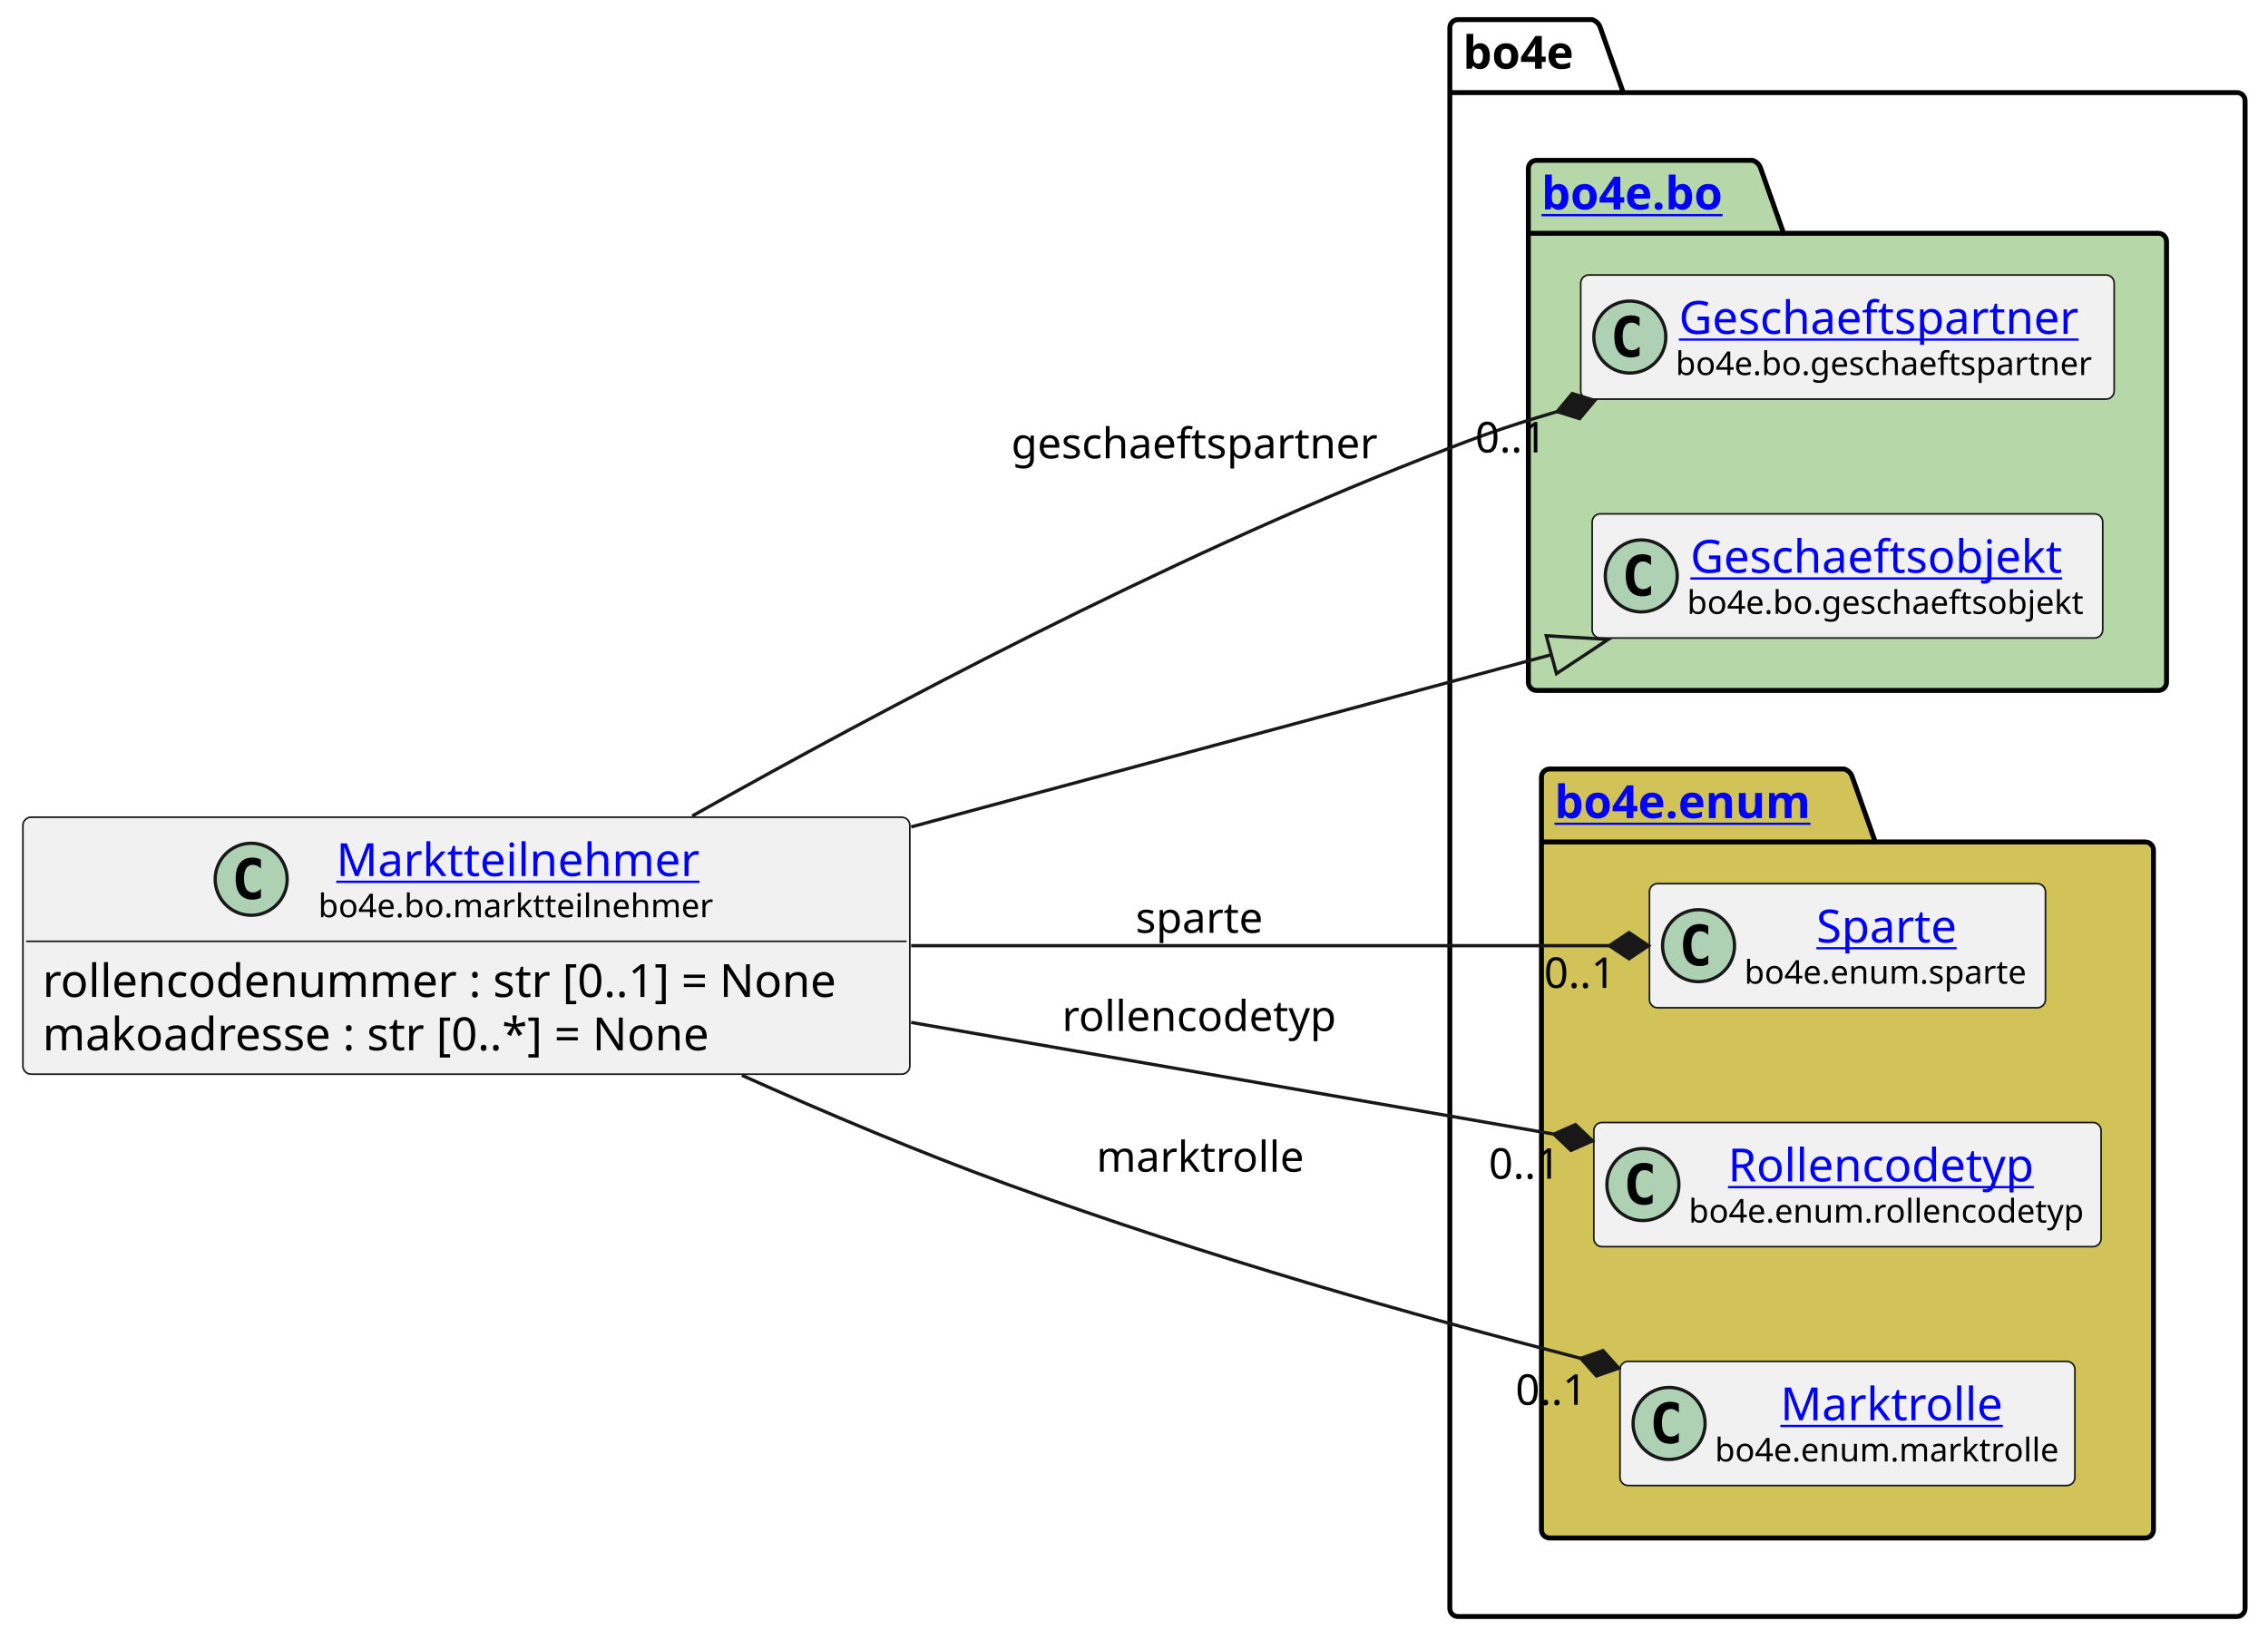
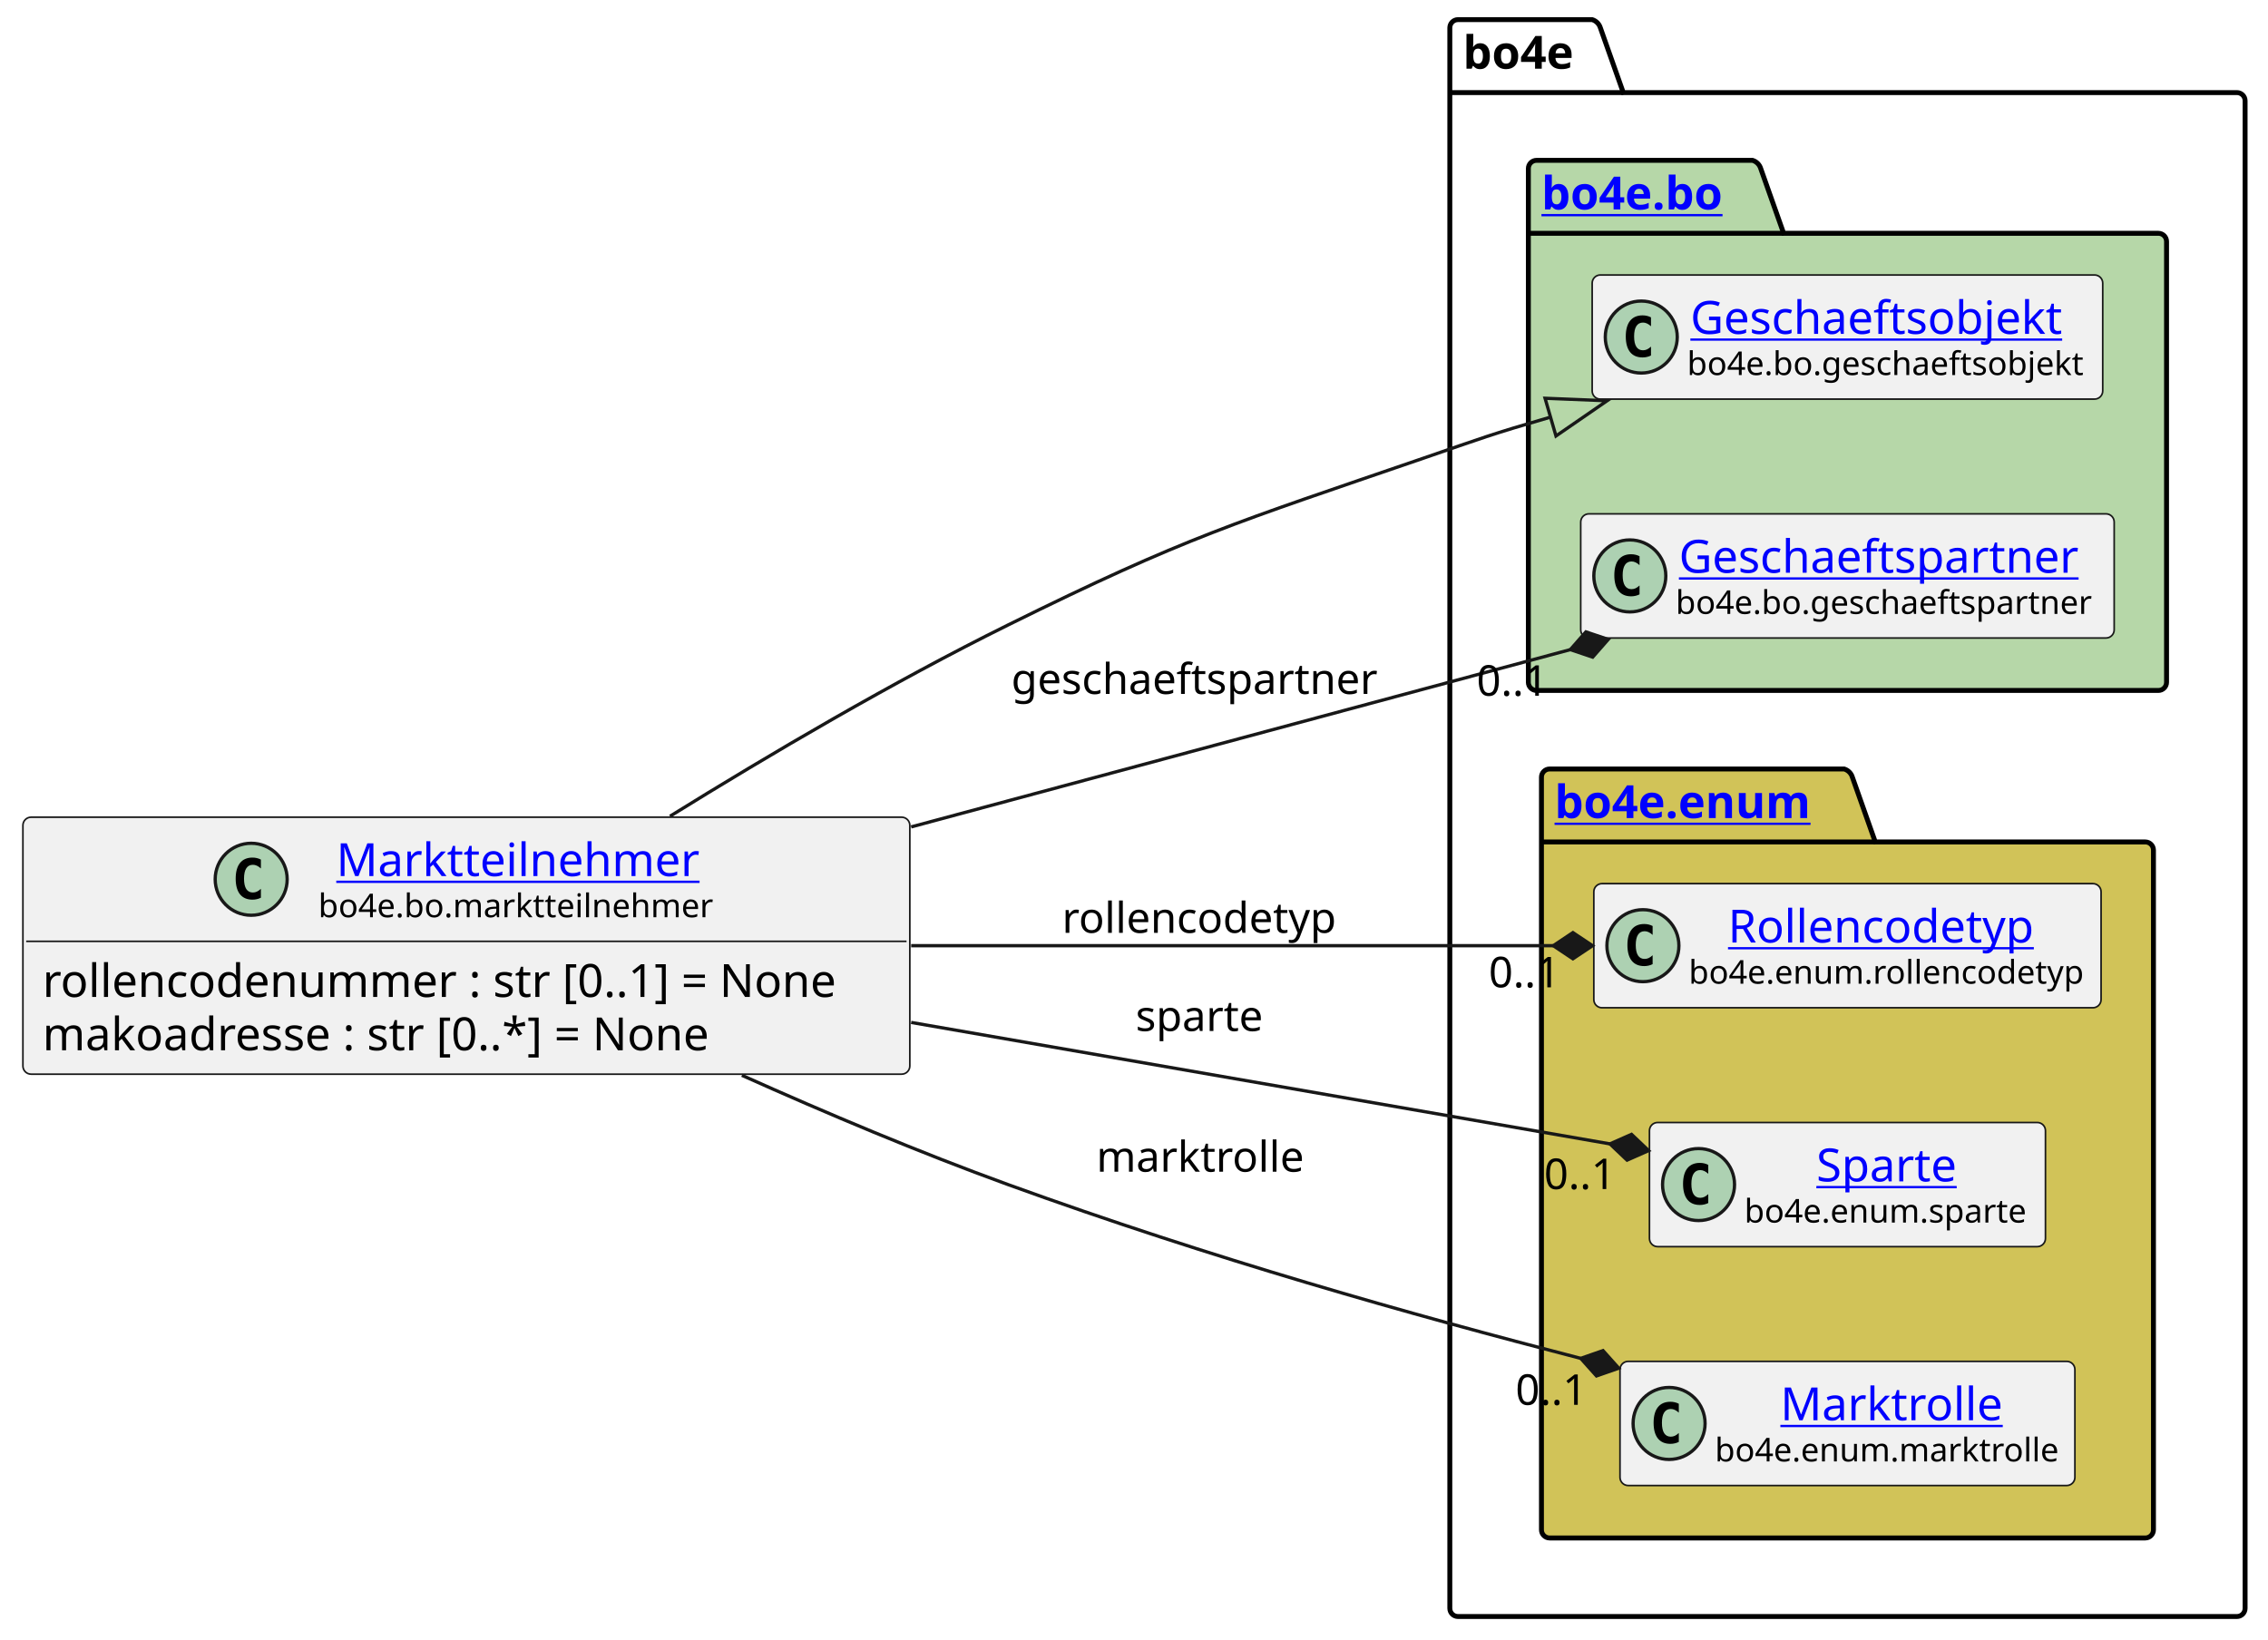
<svg xmlns="http://www.w3.org/2000/svg" xmlns:xlink="http://www.w3.org/1999/xlink" contentStyleType="text/css" height="501px" preserveAspectRatio="none" style="width:693px;height:501px;background:#FFFFFF;" version="1.1" viewBox="0 0 693 501" width="693px" zoomAndPan="magnify">
  <defs />
  <g>
    <g id="cluster_bo4e">
      <path d="M445.5,6 L486.5,6 A3.75,3.75 0 0 1 489,8.5 L496,28.297 L683.5,28.297 A2.5,2.5 0 0 1 686,30.797 L686,491.5 A2.5,2.5 0 0 1 683.5,494 L445.5,494 A2.5,2.5 0 0 1 443,491.5 L443,8.5 A2.5,2.5 0 0 1 445.5,6 " fill="none" style="stroke:#000000;stroke-width:1.5;" />
      <line style="stroke:#000000;stroke-width:1.5;" x1="443" x2="496" y1="28.297" y2="28.297" />
      <text fill="#000000" font-family="sans-serif" font-size="14" font-weight="bold" lengthAdjust="spacing" textLength="40" x="447" y="20.995">bo4e</text>
    </g>
    <g id="cluster_bo">
      <path d="M469.5,49 L535.5,49 A3.75,3.75 0 0 1 538,51.5 L545,71.297 L659.5,71.297 A2.5,2.5 0 0 1 662,73.797 L662,208.5 A2.5,2.5 0 0 1 659.5,211 L469.5,211 A2.5,2.5 0 0 1 467,208.5 L467,51.5 A2.5,2.5 0 0 1 469.5,49 " fill="#B6D7A8" style="stroke:#000000;stroke-width:1.5;" />
      <line style="stroke:#000000;stroke-width:1.5;" x1="467" x2="545" y1="71.297" y2="71.297" />
      <a href="https://bo4e.github.io/BO4E-python/latest/api/bo4e.bo.html" target="_top" title="https://bo4e.github.io/BO4E-python/latest/api/bo4e.bo.html" xlink:actuate="onRequest" xlink:href="https://bo4e.github.io/BO4E-python/latest/api/bo4e.bo.html" xlink:show="new" xlink:title="https://bo4e.github.io/BO4E-python/latest/api/bo4e.bo.html" xlink:type="simple">
        <text fill="#0000FF" font-family="sans-serif" font-size="14" font-weight="bold" lengthAdjust="spacing" text-decoration="underline" textLength="65" x="471" y="63.995">bo4e.bo</text>
      </a>
    </g>
    <g id="cluster_enum">
      <path d="M473.5,235 L563.5,235 A3.75,3.75 0 0 1 566,237.5 L573,257.297 L655.5,257.297 A2.5,2.5 0 0 1 658,259.797 L658,467.5 A2.5,2.5 0 0 1 655.5,470 L473.5,470 A2.5,2.5 0 0 1 471,467.5 L471,237.5 A2.5,2.5 0 0 1 473.5,235 " fill="#D1C358" style="stroke:#000000;stroke-width:1.5;" />
      <line style="stroke:#000000;stroke-width:1.5;" x1="471" x2="573" y1="257.297" y2="257.297" />
      <a href="https://bo4e.github.io/BO4E-python/latest/api/bo4e.enum.html" target="_top" title="https://bo4e.github.io/BO4E-python/latest/api/bo4e.enum.html" xlink:actuate="onRequest" xlink:href="https://bo4e.github.io/BO4E-python/latest/api/bo4e.enum.html" xlink:show="new" xlink:title="https://bo4e.github.io/BO4E-python/latest/api/bo4e.enum.html" xlink:type="simple">
        <text fill="#0000FF" font-family="sans-serif" font-size="14" font-weight="bold" lengthAdjust="spacing" text-decoration="underline" textLength="89" x="475" y="249.995">bo4e.enum</text>
      </a>
    </g>
+     <g id="elem_Geschaeftsobjekt">
+       <rect codeLine="9" fill="#F1F1F1" height="37.938" id="Geschaeftsobjekt" rx="2.5" ry="2.5" style="stroke:#181818;stroke-width:0.5;" width="156" x="486.5" y="84.03" />
+       <ellipse cx="501.5" cy="102.999" fill="#ADD1B2" rx="11" ry="11" style="stroke:#181818;stroke-width:1.0;" />
+       <path d="M504.469,108.639 Q503.891,108.936 503.25,109.077 Q502.609,109.233 501.906,109.233 Q499.406,109.233 498.078,107.593 Q496.766,105.936 496.766,102.811 Q496.766,99.686 498.078,98.03 Q499.406,96.374 501.906,96.374 Q502.609,96.374 503.25,96.53 Q503.906,96.686 504.469,96.983 L504.469,99.702 Q503.844,99.124 503.25,98.858 Q502.656,98.577 502.031,98.577 Q500.688,98.577 500,99.655 Q499.312,100.718 499.312,102.811 Q499.312,104.905 500,105.983 Q500.688,107.046 502.031,107.046 Q502.656,107.046 503.25,106.78 Q503.844,106.499 504.469,105.921 L504.469,108.639 Z " fill="#000000" />
+       <a href="https://bo4e.github.io/BO4E-python/latest/api/bo4e.bo.html#bo4e.bo.geschaeftsobjekt.Geschaeftsobjekt" target="_top" title="https://bo4e.github.io/BO4E-python/latest/api/bo4e.bo.html#bo4e.bo.geschaeftsobjekt.Geschaeftsobjekt" xlink:actuate="onRequest" xlink:href="https://bo4e.github.io/BO4E-python/latest/api/bo4e.bo.html#bo4e.bo.geschaeftsobjekt.Geschaeftsobjekt" xlink:show="new" xlink:title="https://bo4e.github.io/BO4E-python/latest/api/bo4e.bo.html#bo4e.bo.geschaeftsobjekt.Geschaeftsobjekt" xlink:type="simple">
+         <text fill="#0000FF" font-family="sans-serif" font-size="14" lengthAdjust="spacing" text-decoration="underline" textLength="122" x="516.5" y="102.025">Geschaeftsobjekt</text>
+       </a>
+       <text fill="#000000" font-family="sans-serif" font-size="10" lengthAdjust="spacing" textLength="124" x="515.5" y="114.609">bo4e.bo.geschaeftsobjekt</text>
+     </g>
    <g id="elem_Geschaeftspartner">
-       <rect codeLine="9" fill="#F1F1F1" height="37.938" id="Geschaeftspartner" rx="2.5" ry="2.5" style="stroke:#181818;stroke-width:0.5;" width="163" x="483" y="84.03" />
-       <ellipse cx="498" cy="102.999" fill="#ADD1B2" rx="11" ry="11" style="stroke:#181818;stroke-width:1.0;" />
-       <path d="M500.969,108.639 Q500.391,108.936 499.75,109.077 Q499.109,109.233 498.406,109.233 Q495.906,109.233 494.578,107.593 Q493.266,105.936 493.266,102.811 Q493.266,99.686 494.578,98.03 Q495.906,96.374 498.406,96.374 Q499.109,96.374 499.75,96.53 Q500.406,96.686 500.969,96.983 L500.969,99.702 Q500.344,99.124 499.75,98.858 Q499.156,98.577 498.531,98.577 Q497.188,98.577 496.5,99.655 Q495.812,100.718 495.812,102.811 Q495.812,104.905 496.5,105.983 Q497.188,107.046 498.531,107.046 Q499.156,107.046 499.75,106.78 Q500.344,106.499 500.969,105.921 L500.969,108.639 Z " fill="#000000" />
+       <rect codeLine="10" fill="#F1F1F1" height="37.938" id="Geschaeftspartner" rx="2.5" ry="2.5" style="stroke:#181818;stroke-width:0.5;" width="163" x="483" y="157.03" />
+       <ellipse cx="498" cy="175.999" fill="#ADD1B2" rx="11" ry="11" style="stroke:#181818;stroke-width:1.0;" />
+       <path d="M500.969,181.639 Q500.391,181.936 499.75,182.077 Q499.109,182.233 498.406,182.233 Q495.906,182.233 494.578,180.593 Q493.266,178.936 493.266,175.811 Q493.266,172.686 494.578,171.03 Q495.906,169.374 498.406,169.374 Q499.109,169.374 499.75,169.53 Q500.406,169.686 500.969,169.983 L500.969,172.702 Q500.344,172.124 499.75,171.858 Q499.156,171.577 498.531,171.577 Q497.188,171.577 496.5,172.655 Q495.812,173.718 495.812,175.811 Q495.812,177.905 496.5,178.983 Q497.188,180.046 498.531,180.046 Q499.156,180.046 499.75,179.78 Q500.344,179.499 500.969,178.921 L500.969,181.639 Z " fill="#000000" />
      <a href="https://bo4e.github.io/BO4E-python/latest/api/bo4e.bo.html#bo4e.bo.geschaeftspartner.Geschaeftspartner" target="_top" title="https://bo4e.github.io/BO4E-python/latest/api/bo4e.bo.html#bo4e.bo.geschaeftspartner.Geschaeftspartner" xlink:actuate="onRequest" xlink:href="https://bo4e.github.io/BO4E-python/latest/api/bo4e.bo.html#bo4e.bo.geschaeftspartner.Geschaeftspartner" xlink:show="new" xlink:title="https://bo4e.github.io/BO4E-python/latest/api/bo4e.bo.html#bo4e.bo.geschaeftspartner.Geschaeftspartner" xlink:type="simple">
-         <text fill="#0000FF" font-family="sans-serif" font-size="14" lengthAdjust="spacing" text-decoration="underline" textLength="129" x="513" y="102.025">Geschaeftspartner</text>
+         <text fill="#0000FF" font-family="sans-serif" font-size="14" lengthAdjust="spacing" text-decoration="underline" textLength="129" x="513" y="175.025">Geschaeftspartner</text>
      </a>
-       <text fill="#000000" font-family="sans-serif" font-size="10" lengthAdjust="spacing" textLength="131" x="512" y="114.609">bo4e.bo.geschaeftspartner</text>
+       <text fill="#000000" font-family="sans-serif" font-size="10" lengthAdjust="spacing" textLength="131" x="512" y="187.609">bo4e.bo.geschaeftspartner</text>
    </g>
-     <g id="elem_Geschaeftsobjekt">
-       <rect codeLine="10" fill="#F1F1F1" height="37.938" id="Geschaeftsobjekt" rx="2.5" ry="2.5" style="stroke:#181818;stroke-width:0.5;" width="156" x="486.5" y="157.03" />
-       <ellipse cx="501.5" cy="175.999" fill="#ADD1B2" rx="11" ry="11" style="stroke:#181818;stroke-width:1.0;" />
-       <path d="M504.469,181.639 Q503.891,181.936 503.25,182.077 Q502.609,182.233 501.906,182.233 Q499.406,182.233 498.078,180.593 Q496.766,178.936 496.766,175.811 Q496.766,172.686 498.078,171.03 Q499.406,169.374 501.906,169.374 Q502.609,169.374 503.25,169.53 Q503.906,169.686 504.469,169.983 L504.469,172.702 Q503.844,172.124 503.25,171.858 Q502.656,171.577 502.031,171.577 Q500.688,171.577 500,172.655 Q499.312,173.718 499.312,175.811 Q499.312,177.905 500,178.983 Q500.688,180.046 502.031,180.046 Q502.656,180.046 503.25,179.78 Q503.844,179.499 504.469,178.921 L504.469,181.639 Z " fill="#000000" />
-       <a href="https://bo4e.github.io/BO4E-python/latest/api/bo4e.bo.html#bo4e.bo.geschaeftsobjekt.Geschaeftsobjekt" target="_top" title="https://bo4e.github.io/BO4E-python/latest/api/bo4e.bo.html#bo4e.bo.geschaeftsobjekt.Geschaeftsobjekt" xlink:actuate="onRequest" xlink:href="https://bo4e.github.io/BO4E-python/latest/api/bo4e.bo.html#bo4e.bo.geschaeftsobjekt.Geschaeftsobjekt" xlink:show="new" xlink:title="https://bo4e.github.io/BO4E-python/latest/api/bo4e.bo.html#bo4e.bo.geschaeftsobjekt.Geschaeftsobjekt" xlink:type="simple">
-         <text fill="#0000FF" font-family="sans-serif" font-size="14" lengthAdjust="spacing" text-decoration="underline" textLength="122" x="516.5" y="175.025">Geschaeftsobjekt</text>
+     <g id="elem_Rollencodetyp">
+       <rect codeLine="13" fill="#F1F1F1" height="37.938" id="Rollencodetyp" rx="2.5" ry="2.5" style="stroke:#181818;stroke-width:0.5;" width="155" x="487" y="270.03" />
+       <ellipse cx="502" cy="288.999" fill="#ADD1B2" rx="11" ry="11" style="stroke:#181818;stroke-width:1.0;" />
+       <path d="M504.969,294.639 Q504.391,294.936 503.75,295.077 Q503.109,295.233 502.406,295.233 Q499.906,295.233 498.578,293.592 Q497.266,291.936 497.266,288.811 Q497.266,285.686 498.578,284.03 Q499.906,282.374 502.406,282.374 Q503.109,282.374 503.75,282.53 Q504.406,282.686 504.969,282.983 L504.969,285.702 Q504.344,285.124 503.75,284.858 Q503.156,284.577 502.531,284.577 Q501.188,284.577 500.5,285.655 Q499.812,286.717 499.812,288.811 Q499.812,290.905 500.5,291.983 Q501.188,293.046 502.531,293.046 Q503.156,293.046 503.75,292.78 Q504.344,292.499 504.969,291.921 L504.969,294.639 Z " fill="#000000" />
+       <a href="https://bo4e.github.io/BO4E-python/latest/api/bo4e.enum.html#bo4e.enum.rollencodetyp.Rollencodetyp" target="_top" title="https://bo4e.github.io/BO4E-python/latest/api/bo4e.enum.html#bo4e.enum.rollencodetyp.Rollencodetyp" xlink:actuate="onRequest" xlink:href="https://bo4e.github.io/BO4E-python/latest/api/bo4e.enum.html#bo4e.enum.rollencodetyp.Rollencodetyp" xlink:show="new" xlink:title="https://bo4e.github.io/BO4E-python/latest/api/bo4e.enum.html#bo4e.enum.rollencodetyp.Rollencodetyp" xlink:type="simple">
+         <text fill="#0000FF" font-family="sans-serif" font-size="14" lengthAdjust="spacing" text-decoration="underline" textLength="99" x="528" y="288.025">Rollencodetyp</text>
      </a>
-       <text fill="#000000" font-family="sans-serif" font-size="10" lengthAdjust="spacing" textLength="124" x="515.5" y="187.609">bo4e.bo.geschaeftsobjekt</text>
+       <text fill="#000000" font-family="sans-serif" font-size="10" lengthAdjust="spacing" textLength="123" x="516" y="300.609">bo4e.enum.rollencodetyp</text>
    </g>
    <g id="elem_Sparte">
-       <rect codeLine="13" fill="#F1F1F1" height="37.938" id="Sparte" rx="2.5" ry="2.5" style="stroke:#181818;stroke-width:0.5;" width="121" x="504" y="270.03" />
-       <ellipse cx="519" cy="288.999" fill="#ADD1B2" rx="11" ry="11" style="stroke:#181818;stroke-width:1.0;" />
-       <path d="M521.969,294.639 Q521.391,294.936 520.75,295.077 Q520.109,295.233 519.406,295.233 Q516.906,295.233 515.578,293.592 Q514.266,291.936 514.266,288.811 Q514.266,285.686 515.578,284.03 Q516.906,282.374 519.406,282.374 Q520.109,282.374 520.75,282.53 Q521.406,282.686 521.969,282.983 L521.969,285.702 Q521.344,285.124 520.75,284.858 Q520.156,284.577 519.531,284.577 Q518.188,284.577 517.5,285.655 Q516.812,286.717 516.812,288.811 Q516.812,290.905 517.5,291.983 Q518.188,293.046 519.531,293.046 Q520.156,293.046 520.75,292.78 Q521.344,292.499 521.969,291.921 L521.969,294.639 Z " fill="#000000" />
+       <rect codeLine="14" fill="#F1F1F1" height="37.938" id="Sparte" rx="2.5" ry="2.5" style="stroke:#181818;stroke-width:0.5;" width="121" x="504" y="343.03" />
+       <ellipse cx="519" cy="361.999" fill="#ADD1B2" rx="11" ry="11" style="stroke:#181818;stroke-width:1.0;" />
+       <path d="M521.969,367.639 Q521.391,367.936 520.75,368.077 Q520.109,368.233 519.406,368.233 Q516.906,368.233 515.578,366.592 Q514.266,364.936 514.266,361.811 Q514.266,358.686 515.578,357.03 Q516.906,355.374 519.406,355.374 Q520.109,355.374 520.75,355.53 Q521.406,355.686 521.969,355.983 L521.969,358.702 Q521.344,358.124 520.75,357.858 Q520.156,357.577 519.531,357.577 Q518.188,357.577 517.5,358.655 Q516.812,359.717 516.812,361.811 Q516.812,363.905 517.5,364.983 Q518.188,366.046 519.531,366.046 Q520.156,366.046 520.75,365.78 Q521.344,365.499 521.969,364.921 L521.969,367.639 Z " fill="#000000" />
      <a href="https://bo4e.github.io/BO4E-python/latest/api/bo4e.enum.html#bo4e.enum.sparte.Sparte" target="_top" title="https://bo4e.github.io/BO4E-python/latest/api/bo4e.enum.html#bo4e.enum.sparte.Sparte" xlink:actuate="onRequest" xlink:href="https://bo4e.github.io/BO4E-python/latest/api/bo4e.enum.html#bo4e.enum.sparte.Sparte" xlink:show="new" xlink:title="https://bo4e.github.io/BO4E-python/latest/api/bo4e.enum.html#bo4e.enum.sparte.Sparte" xlink:type="simple">
-         <text fill="#0000FF" font-family="sans-serif" font-size="14" lengthAdjust="spacing" text-decoration="underline" textLength="45" x="555" y="288.025">Sparte</text>
+         <text fill="#0000FF" font-family="sans-serif" font-size="14" lengthAdjust="spacing" text-decoration="underline" textLength="45" x="555" y="361.025">Sparte</text>
      </a>
-       <text fill="#000000" font-family="sans-serif" font-size="10" lengthAdjust="spacing" textLength="89" x="533" y="300.609">bo4e.enum.sparte</text>
-     </g>
-     <g id="elem_Rollencodetyp">
-       <rect codeLine="14" fill="#F1F1F1" height="37.938" id="Rollencodetyp" rx="2.5" ry="2.5" style="stroke:#181818;stroke-width:0.5;" width="155" x="487" y="343.03" />
-       <ellipse cx="502" cy="361.999" fill="#ADD1B2" rx="11" ry="11" style="stroke:#181818;stroke-width:1.0;" />
-       <path d="M504.969,367.639 Q504.391,367.936 503.75,368.077 Q503.109,368.233 502.406,368.233 Q499.906,368.233 498.578,366.592 Q497.266,364.936 497.266,361.811 Q497.266,358.686 498.578,357.03 Q499.906,355.374 502.406,355.374 Q503.109,355.374 503.75,355.53 Q504.406,355.686 504.969,355.983 L504.969,358.702 Q504.344,358.124 503.75,357.858 Q503.156,357.577 502.531,357.577 Q501.188,357.577 500.5,358.655 Q499.812,359.717 499.812,361.811 Q499.812,363.905 500.5,364.983 Q501.188,366.046 502.531,366.046 Q503.156,366.046 503.75,365.78 Q504.344,365.499 504.969,364.921 L504.969,367.639 Z " fill="#000000" />
-       <a href="https://bo4e.github.io/BO4E-python/latest/api/bo4e.enum.html#bo4e.enum.rollencodetyp.Rollencodetyp" target="_top" title="https://bo4e.github.io/BO4E-python/latest/api/bo4e.enum.html#bo4e.enum.rollencodetyp.Rollencodetyp" xlink:actuate="onRequest" xlink:href="https://bo4e.github.io/BO4E-python/latest/api/bo4e.enum.html#bo4e.enum.rollencodetyp.Rollencodetyp" xlink:show="new" xlink:title="https://bo4e.github.io/BO4E-python/latest/api/bo4e.enum.html#bo4e.enum.rollencodetyp.Rollencodetyp" xlink:type="simple">
-         <text fill="#0000FF" font-family="sans-serif" font-size="14" lengthAdjust="spacing" text-decoration="underline" textLength="99" x="528" y="361.025">Rollencodetyp</text>
-       </a>
-       <text fill="#000000" font-family="sans-serif" font-size="10" lengthAdjust="spacing" textLength="123" x="516" y="373.609">bo4e.enum.rollencodetyp</text>
+       <text fill="#000000" font-family="sans-serif" font-size="10" lengthAdjust="spacing" textLength="89" x="533" y="373.609">bo4e.enum.sparte</text>
    </g>
    <g id="elem_Marktrolle">
      <rect codeLine="15" fill="#F1F1F1" height="37.938" id="Marktrolle" rx="2.5" ry="2.5" style="stroke:#181818;stroke-width:0.5;" width="139" x="495" y="416.03" />
      <ellipse cx="510" cy="434.999" fill="#ADD1B2" rx="11" ry="11" style="stroke:#181818;stroke-width:1.0;" />
      <path d="M512.969,440.639 Q512.391,440.936 511.75,441.077 Q511.109,441.233 510.406,441.233 Q507.906,441.233 506.578,439.592 Q505.266,437.936 505.266,434.811 Q505.266,431.686 506.578,430.03 Q507.906,428.374 510.406,428.374 Q511.109,428.374 511.75,428.53 Q512.406,428.686 512.969,428.983 L512.969,431.702 Q512.344,431.124 511.75,430.858 Q511.156,430.577 510.531,430.577 Q509.188,430.577 508.5,431.655 Q507.812,432.717 507.812,434.811 Q507.812,436.905 508.5,437.983 Q509.188,439.046 510.531,439.046 Q511.156,439.046 511.75,438.78 Q512.344,438.499 512.969,437.921 L512.969,440.639 Z " fill="#000000" />
      <a href="https://bo4e.github.io/BO4E-python/latest/api/bo4e.enum.html#bo4e.enum.marktrolle.Marktrolle" target="_top" title="https://bo4e.github.io/BO4E-python/latest/api/bo4e.enum.html#bo4e.enum.marktrolle.Marktrolle" xlink:actuate="onRequest" xlink:href="https://bo4e.github.io/BO4E-python/latest/api/bo4e.enum.html#bo4e.enum.marktrolle.Marktrolle" xlink:show="new" xlink:title="https://bo4e.github.io/BO4E-python/latest/api/bo4e.enum.html#bo4e.enum.marktrolle.Marktrolle" xlink:type="simple">
        <text fill="#0000FF" font-family="sans-serif" font-size="14" lengthAdjust="spacing" text-decoration="underline" textLength="67" x="544" y="434.025">Marktrolle</text>
      </a>
      <text fill="#000000" font-family="sans-serif" font-size="10" lengthAdjust="spacing" textLength="107" x="524" y="446.609">bo4e.enum.marktrolle</text>
    </g>
    <g id="elem_Marktteilnehmer">
      <rect codeLine="3" fill="#F1F1F1" height="78.531" id="Marktteilnehmer" rx="2.5" ry="2.5" style="stroke:#181818;stroke-width:0.5;" width="271" x="7" y="249.73" />
      <ellipse cx="76.75" cy="268.699" fill="#ADD1B2" rx="11" ry="11" style="stroke:#181818;stroke-width:1.0;" />
      <path d="M79.719,274.339 Q79.141,274.636 78.5,274.777 Q77.859,274.933 77.156,274.933 Q74.656,274.933 73.328,273.293 Q72.016,271.636 72.016,268.511 Q72.016,265.386 73.328,263.73 Q74.656,262.074 77.156,262.074 Q77.859,262.074 78.5,262.23 Q79.156,262.386 79.719,262.683 L79.719,265.402 Q79.094,264.824 78.5,264.558 Q77.906,264.277 77.281,264.277 Q75.938,264.277 75.25,265.355 Q74.562,266.418 74.562,268.511 Q74.562,270.605 75.25,271.683 Q75.938,272.746 77.281,272.746 Q77.906,272.746 78.5,272.48 Q79.094,272.199 79.719,271.621 L79.719,274.339 Z " fill="#000000" />
      <a href="https://bo4e.github.io/BO4E-python/latest/api/bo4e.bo.html#bo4e.bo.marktteilnehmer.Marktteilnehmer" target="_top" title="https://bo4e.github.io/BO4E-python/latest/api/bo4e.bo.html#bo4e.bo.marktteilnehmer.Marktteilnehmer" xlink:actuate="onRequest" xlink:href="https://bo4e.github.io/BO4E-python/latest/api/bo4e.bo.html#bo4e.bo.marktteilnehmer.Marktteilnehmer" xlink:show="new" xlink:title="https://bo4e.github.io/BO4E-python/latest/api/bo4e.bo.html#bo4e.bo.marktteilnehmer.Marktteilnehmer" xlink:type="simple">
        <text fill="#0000FF" font-family="sans-serif" font-size="14" lengthAdjust="spacing" text-decoration="underline" textLength="112" x="102.75" y="267.725">Marktteilnehmer</text>
      </a>
      <text fill="#000000" font-family="sans-serif" font-size="10" lengthAdjust="spacing" textLength="123" x="97.25" y="280.309">bo4e.bo.marktteilnehmer</text>
      <line style="stroke:#181818;stroke-width:0.5;" x1="8" x2="277" y1="287.668" y2="287.668" />
      <text fill="#000000" font-family="sans-serif" font-size="14" lengthAdjust="spacing" textLength="259" x="13" y="304.663">rollencodenummer : str [0..1] = None</text>
      <text fill="#000000" font-family="sans-serif" font-size="14" lengthAdjust="spacing" textLength="220" x="13" y="320.959">makoadresse : str [0..*] = None</text>
    </g>
    <g id="link_Marktteilnehmer_Geschaeftsobjekt">
-       <path codeLine="18" d="M278.41,252.7 C349.18,233.66 415.658,215.775 474.028,200.075 " fill="none" id="Marktteilnehmer-to-Geschaeftsobjekt" style="stroke:#181818;stroke-width:1.0;" />
-       <polygon fill="none" points="491.41,195.4,472.469,194.281,475.586,205.869,491.41,195.4" style="stroke:#181818;stroke-width:1.0;" />
+       <path codeLine="18" d="M204.72,249.44 C235.15,230.58 272.84,208.4 308,191 C362.51,164.02 377.48,159.77 435,140 C453,133.81 455.368,132.79 473.768,127.47 " fill="none" id="Marktteilnehmer-to-Geschaeftsobjekt" style="stroke:#181818;stroke-width:1.0;" />
+       <polygon fill="none" points="491.06,122.47,472.102,121.706,475.435,133.233,491.06,122.47" style="stroke:#181818;stroke-width:1.0;" />
    </g>
    <g id="link_Marktteilnehmer_Marktrolle">
      <path codeLine="19" d="M226.69,328.61 C252.45,340.15 281.12,352.25 308,362 C370.12,384.53 431.101,401.71 483.001,415.11 " fill="none" id="Marktteilnehmer-to-Marktrolle" style="stroke:#181818;stroke-width:1.0;" />
      <polygon fill="#181818" points="494.62,418.11,489.81,412.737,483.001,415.11,487.81,420.483,494.62,418.11" style="stroke:#181818;stroke-width:1.0;" />
      <text fill="#000000" font-family="sans-serif" font-size="13" lengthAdjust="spacing" textLength="65" x="335" y="358.067">marktrolle</text>
      <text fill="#000000" font-family="sans-serif" font-size="13" lengthAdjust="spacing" textLength="24" x="463.072" y="429.317">0..1</text>
    </g>
    <g id="link_Marktteilnehmer_Rollencodetyp">
-       <path codeLine="20" d="M278.41,312.45 C347.26,324.41 416.677,336.485 474.787,346.585 " fill="none" id="Marktteilnehmer-to-Rollencodetyp" style="stroke:#181818;stroke-width:1.0;" />
-       <polygon fill="#181818" points="486.61,348.64,481.384,343.672,474.787,346.585,480.014,351.553,486.61,348.64" style="stroke:#181818;stroke-width:1.0;" />
-       <text fill="#000000" font-family="sans-serif" font-size="13" lengthAdjust="spacing" textLength="86" x="324.5" y="315.067">rollencodetyp</text>
-       <text fill="#000000" font-family="sans-serif" font-size="13" lengthAdjust="spacing" textLength="24" x="454.885" y="360.209">0..1</text>
+       <path codeLine="20" d="M278.41,289 C347.26,289 416.5,289 474.61,289 " fill="none" id="Marktteilnehmer-to-Rollencodetyp" style="stroke:#181818;stroke-width:1.0;" />
+       <polygon fill="#181818" points="486.61,289,480.61,285,474.61,289,480.61,293,486.61,289" style="stroke:#181818;stroke-width:1.0;" />
+       <text fill="#000000" font-family="sans-serif" font-size="13" lengthAdjust="spacing" textLength="86" x="324.5" y="285.067">rollencodetyp</text>
+       <text fill="#000000" font-family="sans-serif" font-size="13" lengthAdjust="spacing" textLength="24" x="454.885" y="301.717">0..1</text>
    </g>
    <g id="link_Marktteilnehmer_Sparte">
-       <path codeLine="21" d="M278.41,289 C354.33,289 433.33,289 491.75,289 " fill="none" id="Marktteilnehmer-to-Sparte" style="stroke:#181818;stroke-width:1.0;" />
-       <polygon fill="#181818" points="503.75,289,497.75,285,491.75,289,497.75,293,503.75,289" style="stroke:#181818;stroke-width:1.0;" />
-       <text fill="#000000" font-family="sans-serif" font-size="13" lengthAdjust="spacing" textLength="41" x="347" y="285.067">sparte</text>
-       <text fill="#000000" font-family="sans-serif" font-size="13" lengthAdjust="spacing" textLength="24" x="471.793" y="301.895">0..1</text>
+       <path codeLine="21" d="M278.41,312.45 C354.33,325.64 433.507,339.404 491.928,349.564 " fill="none" id="Marktteilnehmer-to-Sparte" style="stroke:#181818;stroke-width:1.0;" />
+       <polygon fill="#181818" points="503.75,351.62,498.524,346.651,491.928,349.564,497.153,354.533,503.75,351.62" style="stroke:#181818;stroke-width:1.0;" />
+       <text fill="#000000" font-family="sans-serif" font-size="13" lengthAdjust="spacing" textLength="41" x="347" y="315.067">sparte</text>
+       <text fill="#000000" font-family="sans-serif" font-size="13" lengthAdjust="spacing" textLength="24" x="471.793" y="363.379">0..1</text>
    </g>
    <g id="link_Marktteilnehmer_Geschaeftspartner">
-       <path codeLine="22" d="M211.51,249.36 C269.48,216.77 355.76,171.06 435,140 C451.64,133.48 458.39,130.925 475.78,125.795 " fill="none" id="Marktteilnehmer-to-Geschaeftspartner" style="stroke:#181818;stroke-width:1.0;" />
-       <polygon fill="#181818" points="487.29,122.4,480.403,120.261,475.78,125.795,482.667,127.934,487.29,122.4" style="stroke:#181818;stroke-width:1.0;" />
-       <text fill="#000000" font-family="sans-serif" font-size="13" lengthAdjust="spacing" textLength="117" x="309" y="140.067">geschaeftspartner</text>
-       <text fill="#000000" font-family="sans-serif" font-size="13" lengthAdjust="spacing" textLength="24" x="450.745" y="138.259">0..1</text>
+       <path codeLine="22" d="M278.41,252.7 C349.18,233.66 421.452,214.217 479.822,198.517 " fill="none" id="Marktteilnehmer-to-Geschaeftspartner" style="stroke:#181818;stroke-width:1.0;" />
+       <polygon fill="#181818" points="491.41,195.4,484.577,193.096,479.822,198.517,486.655,200.821,491.41,195.4" style="stroke:#181818;stroke-width:1.0;" />
+       <text fill="#000000" font-family="sans-serif" font-size="13" lengthAdjust="spacing" textLength="117" x="309" y="212.067">geschaeftspartner</text>
+       <text fill="#000000" font-family="sans-serif" font-size="13" lengthAdjust="spacing" textLength="24" x="451.19" y="212.608">0..1</text>
    </g>
  </g>
</svg>
